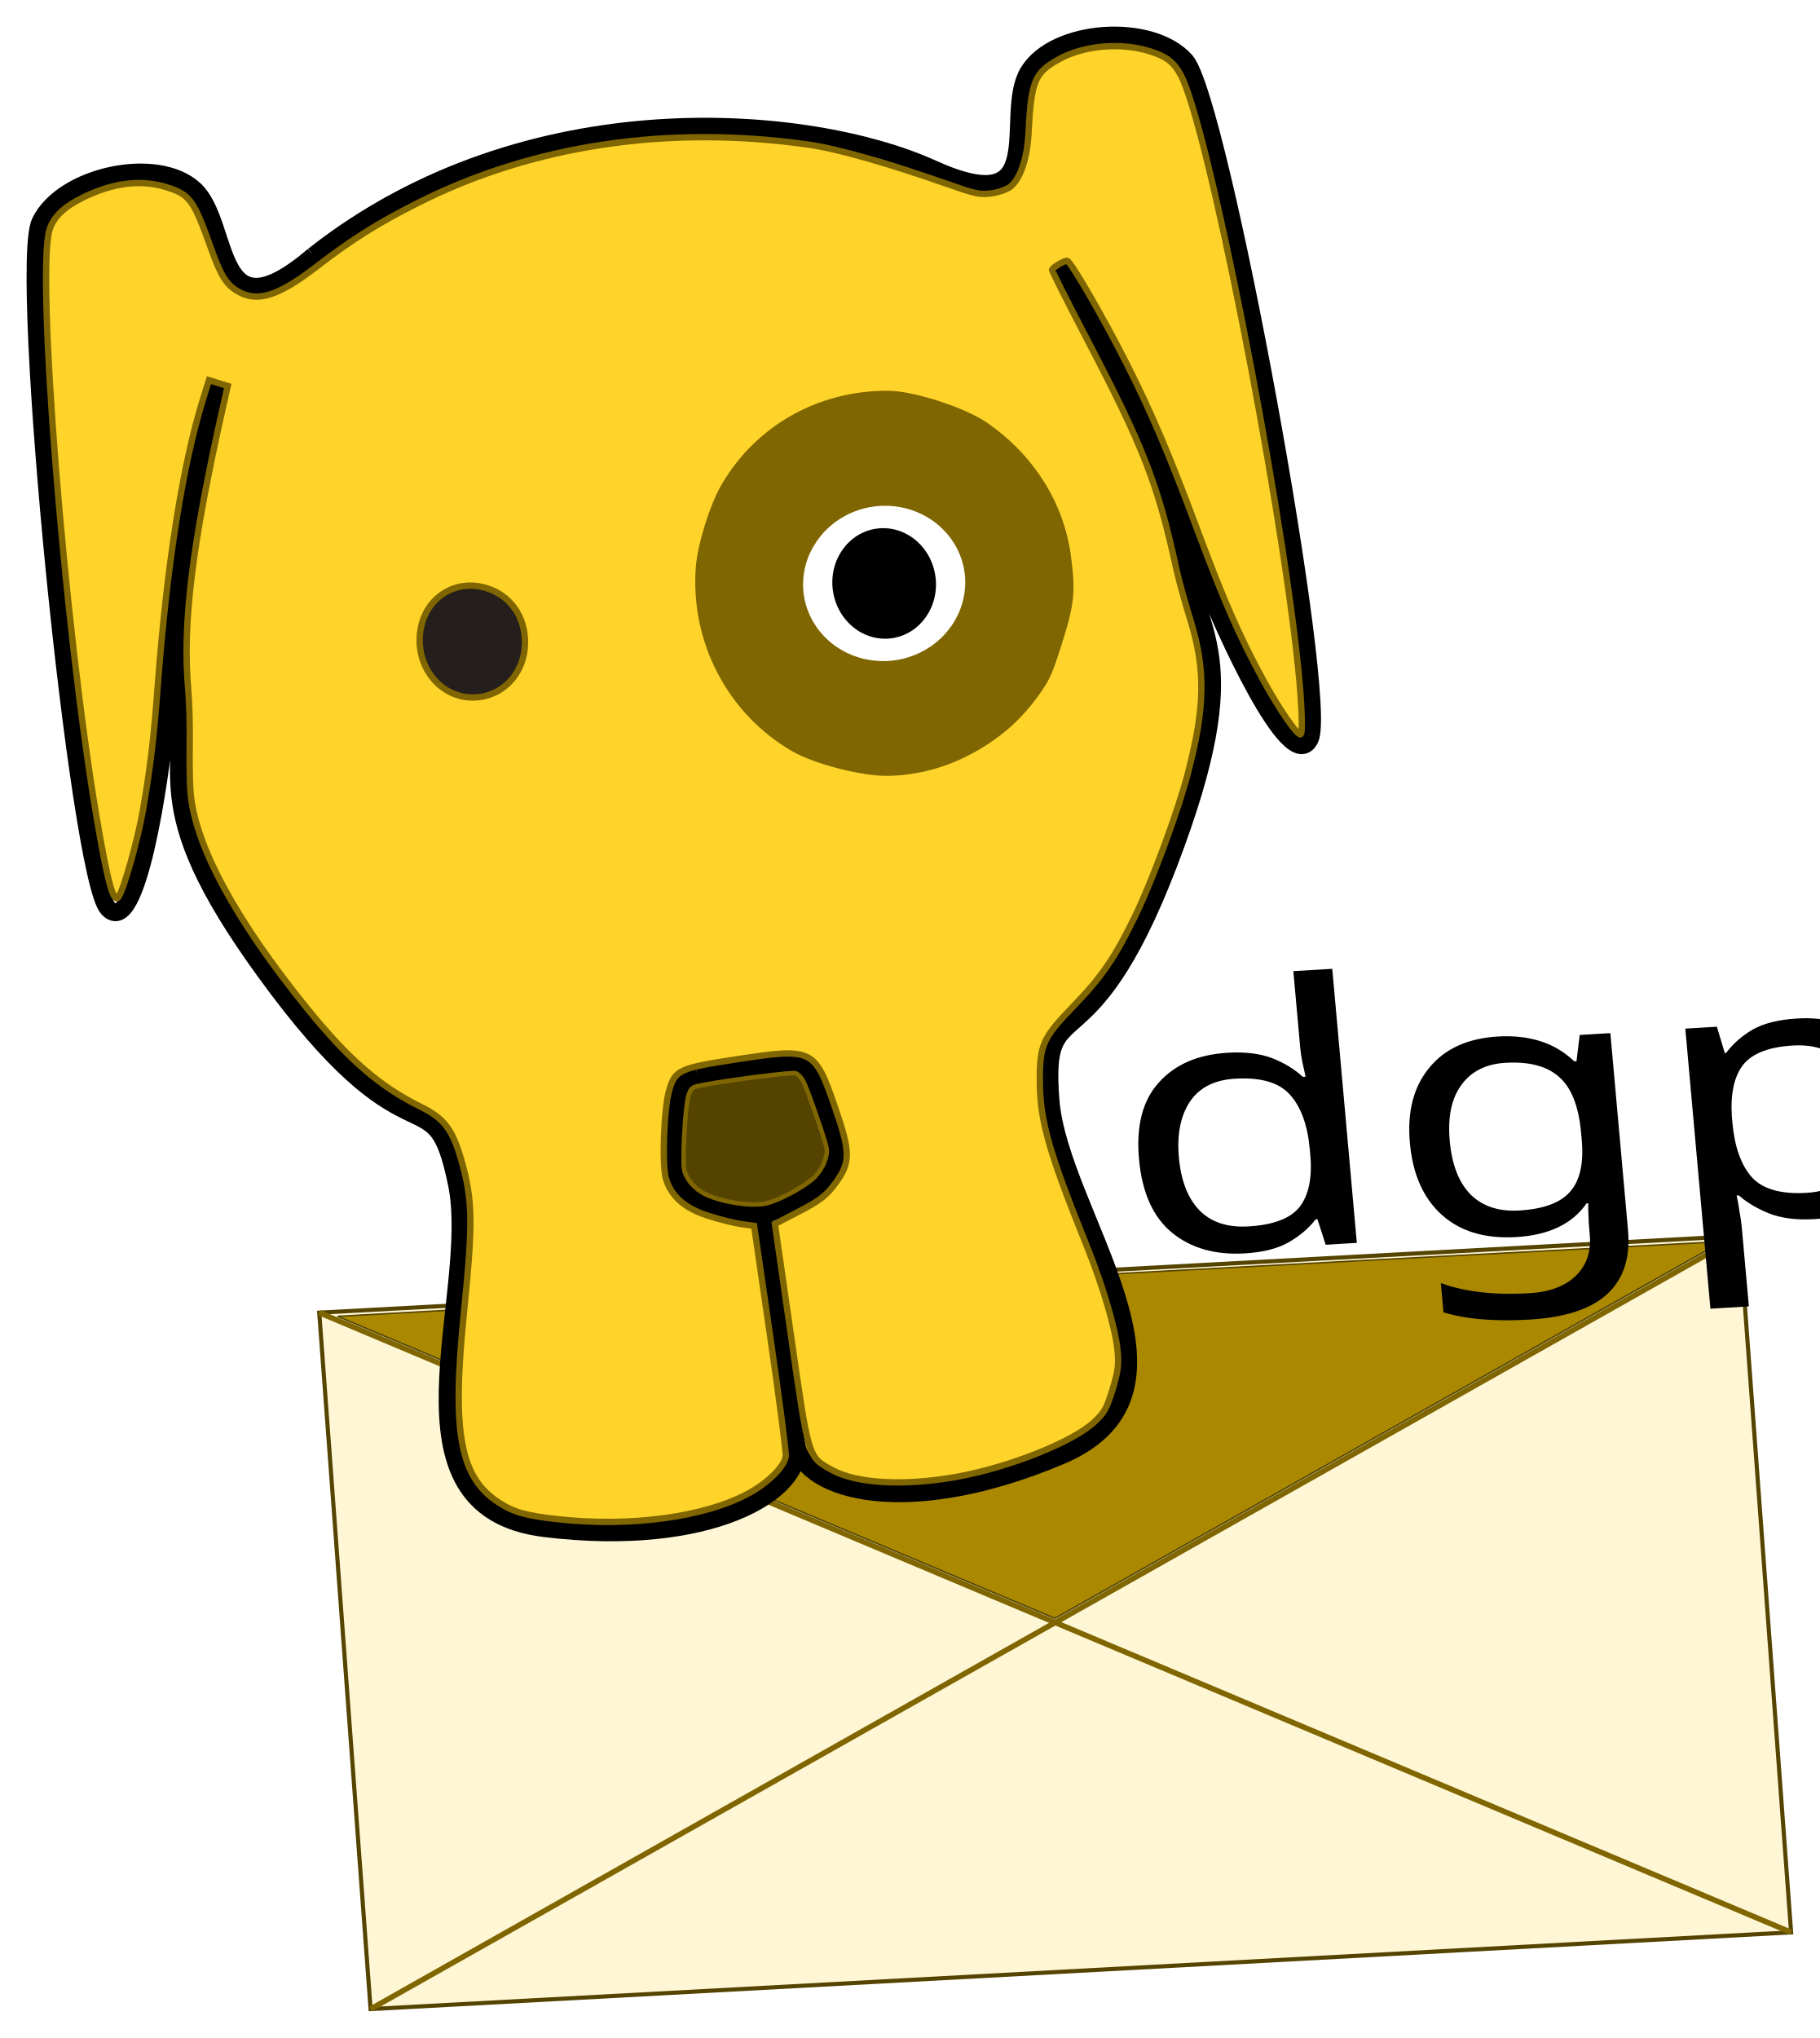
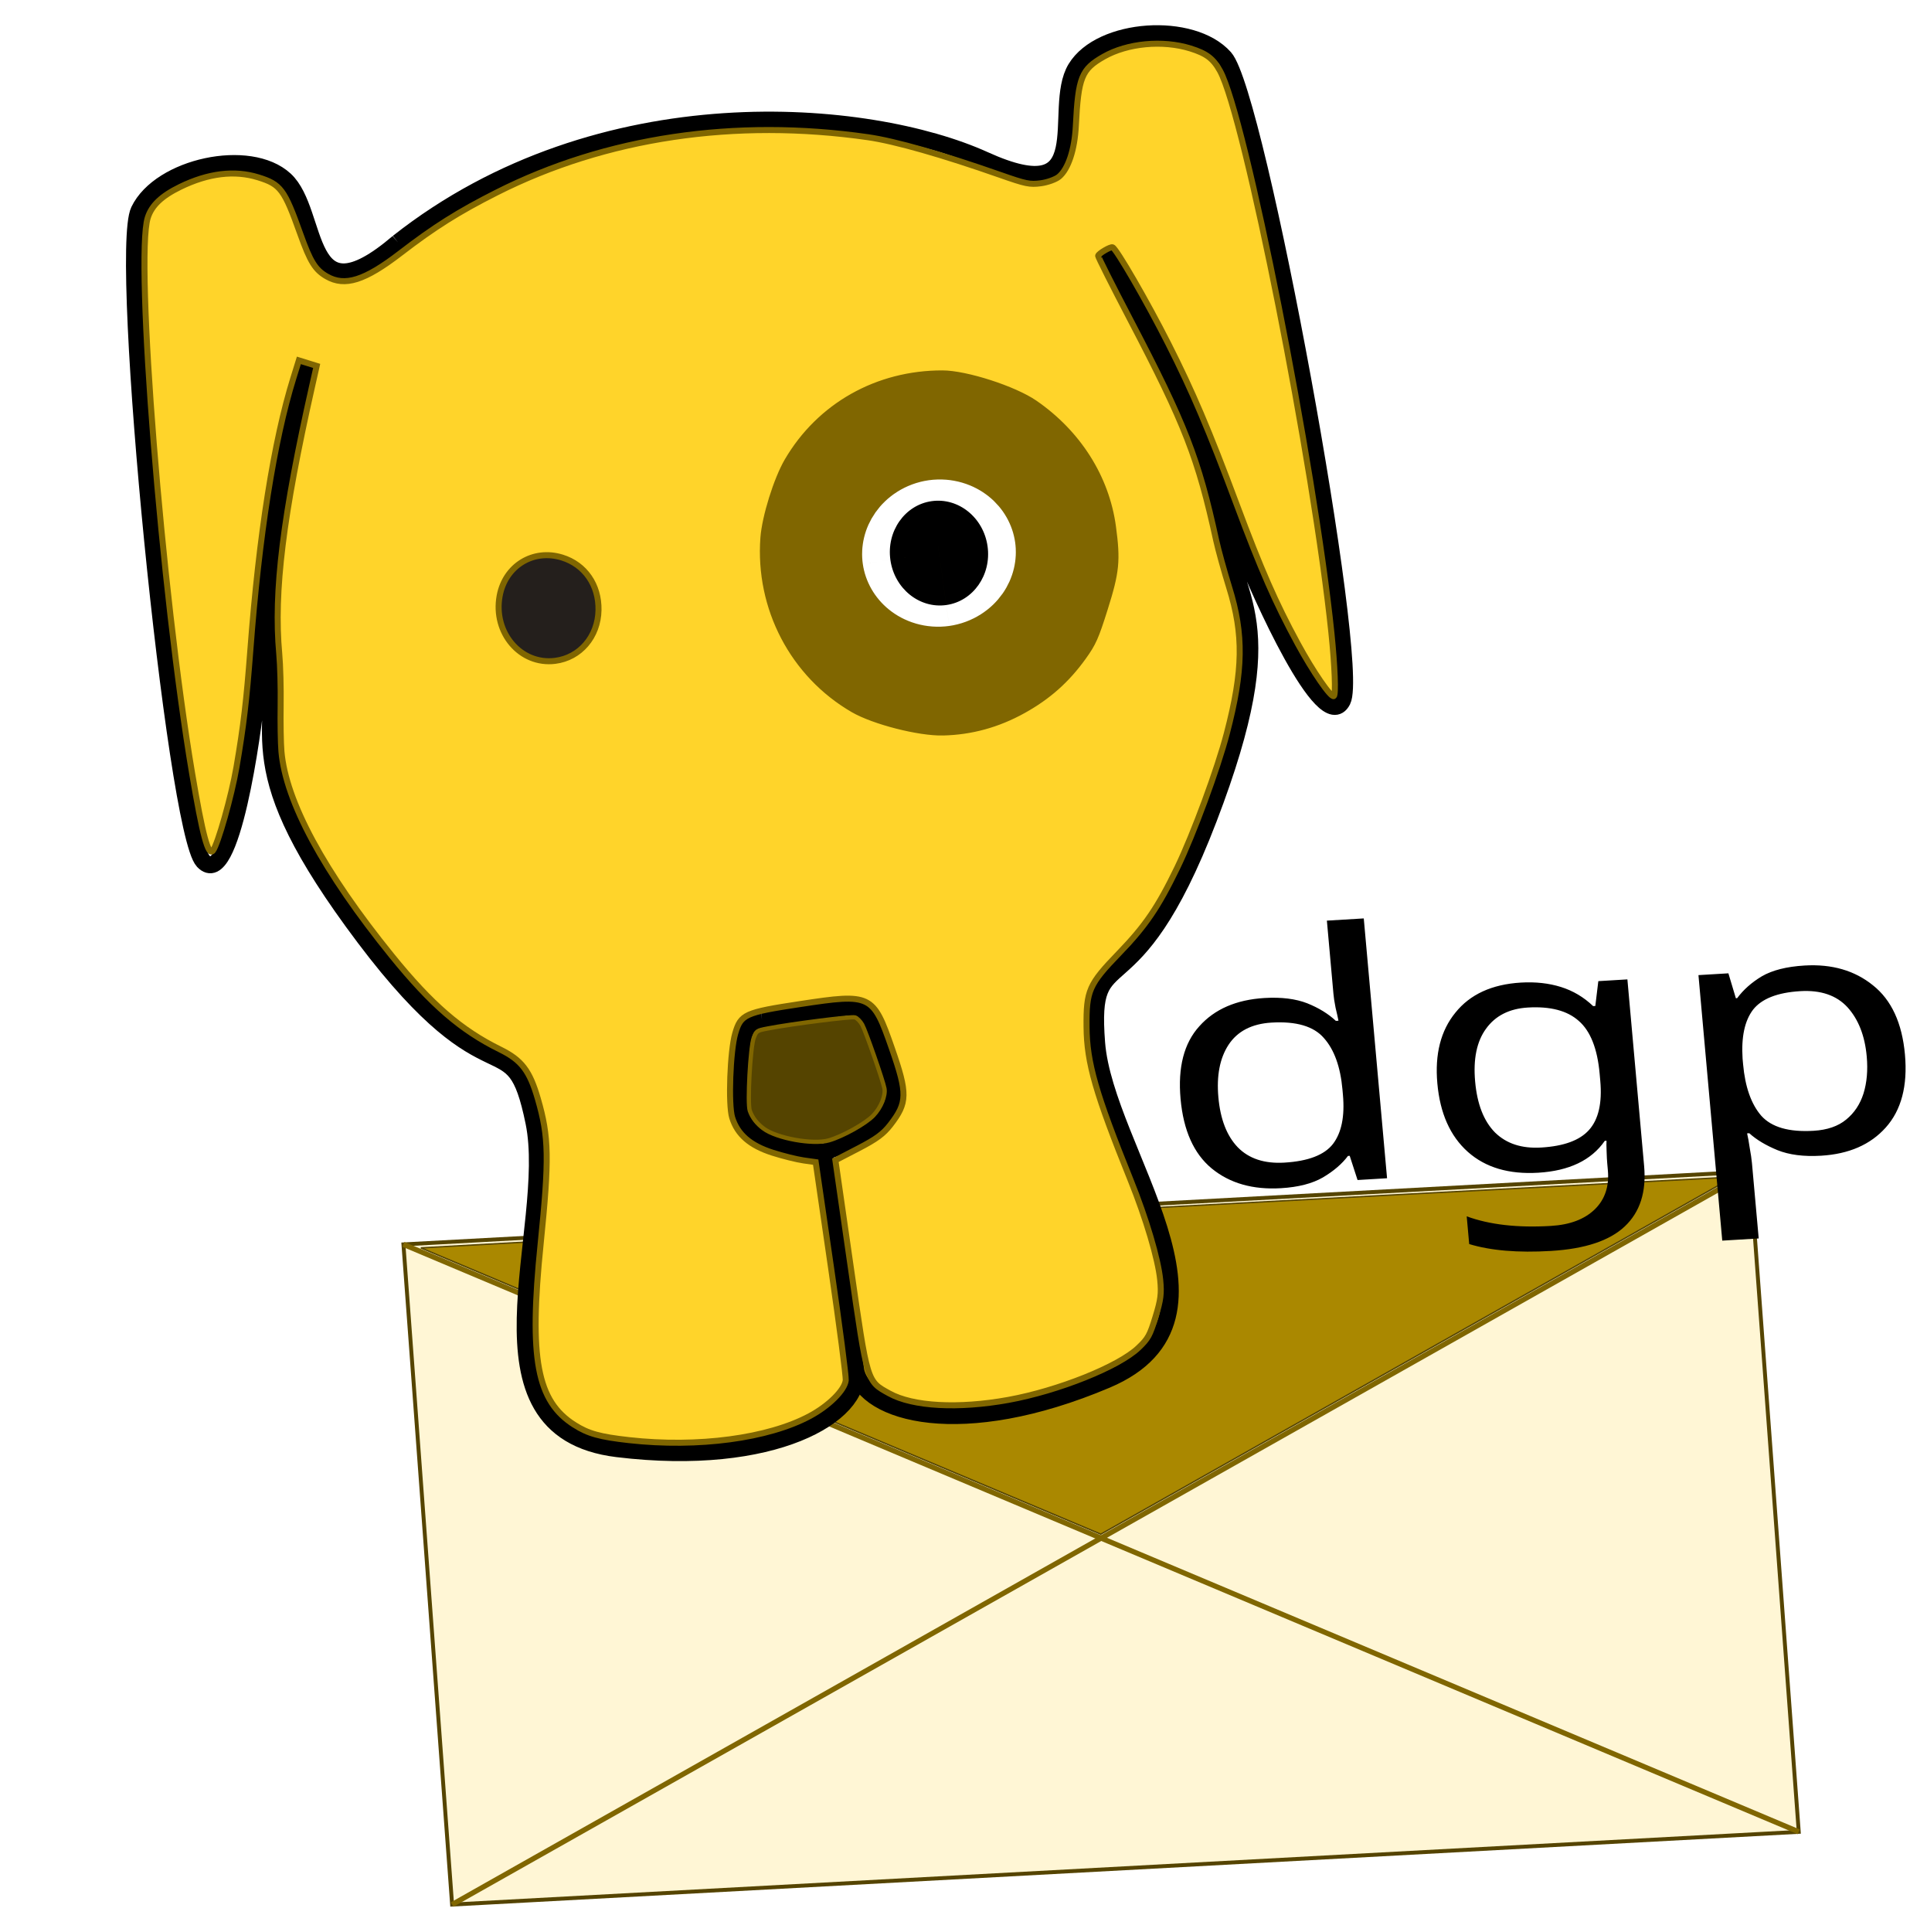
- <svg xmlns="http://www.w3.org/2000/svg" width="68.461mm" height="76.652mm" viewBox="0 0 68.461 76.652" version="1.1" id="svg5">
+ <svg xmlns="http://www.w3.org/2000/svg" width="76.461mm" height="76.652mm" viewBox="0 0 76.461 76.652" version="1.1" id="svg5">
  <defs id="defs2" />
-   <g id="layer1" transform="translate(-42.19485,-26.44124)">
+   <g id="layer1" transform="translate(-38.19485,-26.44124)">
    <rect style="fill:#fff6d5;stroke:#554400;stroke-width:0.155;stroke-miterlimit:4;stroke-dasharray:none" id="rect846" width="53.516" height="26.264" x="48.492" y="78.64" transform="matrix(0.9985452,-0.05392065,0.07353376,0.9972927,0,0)" />
    <path style="fill:none;stroke:#806600;stroke-width:0.205px;stroke-linecap:butt;stroke-linejoin:miter;stroke-opacity:1" d="M 56.135,102.005 107.642,72.927" id="path903" />
    <path style="fill:none;stroke:#806600;stroke-width:0.205px;stroke-linecap:butt;stroke-linejoin:miter;stroke-opacity:1" d="M 109.573,99.119 54.204,75.812" id="path905" />
    <path style="fill:#aa8800;stroke:#554400;stroke-width:0.056;stroke-miterlimit:4;stroke-dasharray:none;stroke-opacity:1" d="M 68.387,81.631 54.897,75.951 67.94,75.229 c 7.174,-0.397 18.892,-1.03 26.041,-1.406 l 12.998,-0.684 -11.699,6.605 c -6.435,3.633 -12.082,6.821 -12.551,7.085 l -0.852,0.48 z" id="path2462" />
    <g id="g5512" transform="rotate(17.25536,162.9098,-230.6419)">
      <g id="g5654" transform="rotate(-14.00449,156.1405,71.08707)">
        <path id="path4152-3" style="fill:none;stroke:#000000;stroke-width:0.665;stroke-linecap:butt;stroke-linejoin:miter;stroke-miterlimit:4;stroke-dasharray:none;stroke-opacity:1" d="m 161.035,87.471 c 0,0 3.352,-1.044 2.498,-3.099 -0.854,-2.055 -0.972,-2.818 -1.901,-2.668 -0.928,0.151 -3.358,0.669 -3.358,0.669 m 4.51,13.705 -1.749,-8.607 c 0,0 -3.496,0.32 -3.494,-1.905 0.002,-2.225 -0.182,-2.976 0.733,-3.192 M 138.797,57.454 c 0,0 -1.56,7.978 -0.878,11.402 0.682,3.424 -1.136,4.608 4.415,11.169 5.551,6.561 6.028,2.77 7.131,6.931 1.103,4.162 -2.195,12.349 4.046,12.749 6.241,0.4 9.613,-1.915 9.272,-3.627 M 142.106,52.414 c -3.624,3.46 -3.146,-1.016 -4.62,-2.229 -1.474,-1.213 -4.977,-0.241 -5.716,1.549 -0.739,1.79 2.825,24.493 4.009,25.626 1.184,1.133 1.689,-5.266 1.743,-6.714 0.075,-2.031 -0.112,-7.782 1.274,-13.192 m 31.342,-6.243 c 0,0 4.498,6.771 5.18,10.195 0.682,3.424 2.815,3.821 0.201,12.008 -2.613,8.188 -4.507,4.868 -3.931,9.135 0.576,4.267 6.76,10.565 1.148,13.326 -5.611,2.761 -9.482,1.889 -9.954,0.203 M 142.106,52.414 c 7.682,-6.801 18.373,-6.398 23.046,-4.591 4.673,1.808 2.517,-2.144 3.413,-3.829 0.897,-1.685 4.505,-2.13 5.873,-0.759 1.368,1.37 6.776,23.706 6.116,25.206 -0.66,1.501 -3.578,-4.216 -4.183,-5.533 -0.848,-1.847 -2.878,-7.231 -6.232,-11.697" />
        <ellipse style="fill:#241f1c;stroke:none;stroke-width:0.2;stroke-miterlimit:4;stroke-dasharray:none;stroke-opacity:1" id="path5291" cx="133.023" cy="94.363" rx="1.947" ry="2.081" transform="rotate(-11.2655)" />
        <ellipse style="fill:#000000;stroke:#806600;stroke-width:10;stroke-miterlimit:4;stroke-dasharray:none;stroke-opacity:1" id="path5291-4" cx="148.666" cy="94.363" rx="1.947" ry="2.081" transform="rotate(-11.2655)" />
      </g>
      <path style="fill:#554400;stroke:#806600;stroke-width:0.638;stroke-miterlimit:4;stroke-dasharray:none;stroke-opacity:1" d="m 613.337,323.665 c -1.184,-0.422 -2.087,-1.061 -2.747,-1.945 -0.689,-0.923 -2.766,-9.165 -2.672,-10.605 0.074,-1.129 0.109,-1.173 1.598,-1.97 3.237,-1.734 11.428,-5.465 11.996,-5.465 0.329,0 0.943,0.328 1.365,0.73 0.767,0.729 5.468,7.087 6.015,8.135 0.514,0.984 0.345,2.913 -0.382,4.372 -0.747,1.498 -3.423,4.314 -5.252,5.526 -2.064,1.367 -7.6,2.05 -9.921,1.223 z" id="path5730" transform="scale(0.2645833)" />
      <path style="fill:#ffd42a;fill-opacity:1;stroke:#806600;stroke-width:0.902;stroke-miterlimit:4;stroke-dasharray:none;stroke-opacity:1" d="m 599.461,374.522 c -6.451,-1.74 -9.455,-7.421 -12.894,-24.391 -2.57,-12.679 -3.569,-15.692 -6.856,-20.676 -2.426,-3.678 -4.058,-4.833 -7.612,-5.392 -6.438,-1.011 -11.85,-3.375 -19.664,-8.589 -13.478,-8.993 -22.08,-17.409 -24.909,-24.371 -0.47,-1.157 -1.443,-4.109 -2.161,-6.559 -0.718,-2.45 -1.841,-5.746 -2.494,-7.325 -3.571,-8.631 -5.613,-19.946 -7.205,-39.923 l -0.236,-2.961 h -1.398 -1.398 v 2.819 c 0,9.77 2.061,23.956 5.926,40.783 1.711,7.45 2.407,11.205 3.232,17.441 0.57,4.31 0.765,11.893 0.334,12.995 -0.405,1.034 -2.175,-1.766 -6.406,-10.134 -12.414,-24.555 -31.076,-71.152 -31.076,-77.594 0,-1.936 1.011,-3.749 3.282,-5.883 3.41,-3.204 7.025,-4.829 10.746,-4.829 3.523,0 4.269,0.545 8.55,6.241 2.659,3.537 3.729,4.464 5.66,4.899 3.064,0.691 5.634,-1.092 9.514,-6.6 3.709,-5.265 6.48,-8.504 11.099,-12.973 13.196,-12.768 30.816,-21.257 50.733,-24.442 4.039,-0.646 11.441,-0.819 20.635,-0.483 4.042,0.148 4.652,0.087 6.16,-0.61 0.921,-0.426 1.962,-1.212 2.313,-1.748 0.981,-1.497 1.042,-4.557 0.159,-8 -1.822,-7.105 -1.718,-8.377 0.907,-11.184 2.789,-2.982 7.692,-5.029 12.044,-5.029 2.536,0 3.735,0.434 5.256,1.901 5.578,5.381 30.985,52.234 40.92,75.462 2.006,4.691 3.437,8.742 3.178,9.001 -0.357,0.357 -4.087,-2.581 -7.506,-5.912 -4.997,-4.868 -8.554,-8.971 -14.992,-17.292 -7.217,-9.328 -11.275,-14.112 -16.86,-19.875 -4.948,-5.106 -11.711,-11.346 -12.298,-11.346 -0.343,0 -1.665,1.448 -1.686,1.846 -0.007,0.127 3.341,3.599 7.438,7.716 12.528,12.585 15.928,16.854 22.111,27.76 0.727,1.283 2.512,4.064 3.965,6.18 4.218,6.141 5.716,11.247 6.166,21.028 0.251,5.458 -0.297,15.912 -1.124,21.418 -0.982,6.539 -1.962,9.744 -4.552,14.88 -2.911,5.771 -3.026,6.779 -1.363,11.968 1.65,5.151 4.239,9.091 13.132,19.984 3.938,4.824 7.433,10.051 8.668,12.963 0.809,1.908 0.972,2.826 0.98,5.518 0.009,2.924 -0.091,3.413 -1.062,5.165 -1.983,3.58 -9.577,9.749 -16.333,13.269 -6.766,3.524 -13.378,5.19 -17.338,4.368 -3.78,-0.785 -3.571,-0.477 -11.188,-16.489 l -6.898,-14.501 2.762,-2.729 c 2.155,-2.13 2.932,-3.184 3.537,-4.801 1.469,-3.926 1.099,-5.21 -3.172,-10.995 -5.114,-6.927 -5.443,-6.976 -15.124,-2.28 -7.536,3.656 -8.042,4.105 -7.992,7.088 0.046,2.736 2.159,10.528 3.308,12.196 1.511,2.195 3.815,3.203 7.377,3.229 1.606,0.011 3.741,-0.112 4.743,-0.273 l 1.822,-0.294 6.905,14.456 c 3.798,7.951 6.994,14.904 7.104,15.452 0.288,1.441 -1.274,4.391 -3.55,6.706 -4.978,5.063 -14.619,9.53 -24.816,11.497 -4.344,0.838 -6.141,0.892 -8.503,0.255 z M 562.698,265.965 c 3.422,-1.555 5.07,-5.381 3.96,-9.198 -1.052,-3.62 -3.976,-5.907 -7.552,-5.907 -4.53,0 -7.781,3.709 -7.241,8.263 0.66,5.572 6.085,8.999 10.833,6.842 z m 58.737,-6.996 c 4.007,-1.344 7.499,-3.579 10.508,-6.725 2.951,-3.085 4.887,-6.291 6.23,-10.311 0.811,-2.429 0.921,-3.361 0.939,-7.955 0.023,-5.735 -0.318,-7.393 -2.47,-12.022 -3.14,-6.752 -9.151,-11.872 -16.708,-14.232 -3.572,-1.115 -11.165,-1.198 -14.534,-0.157 -9.346,2.887 -16.154,10.109 -18.321,19.434 -0.723,3.111 -0.73,9.007 -0.015,12.091 2.383,10.275 10.329,18.256 20.489,20.579 3.489,0.798 10.464,0.445 13.882,-0.701 z" id="path5904" transform="scale(0.2645833)" />
    </g>
    <text xml:space="preserve" style="font-style:normal;font-weight:normal;font-size:15.036px;line-height:1.25;font-family:sans-serif;fill:#000000;fill-opacity:1;stroke:none;stroke-width:0.376" x="70.259" y="86.835" id="text7449" transform="matrix(1.102051,-0.06627237,0.08092292,0.9025324,0,0)">
      <tspan id="tspan7447" style="font-style:normal;font-variant:normal;font-weight:normal;font-stretch:normal;font-family:Playbill;-inkscape-font-specification:Playbill;stroke-width:0.376" x="70.259" y="86.835">dgpost</tspan>
    </text>
  </g>
</svg>
